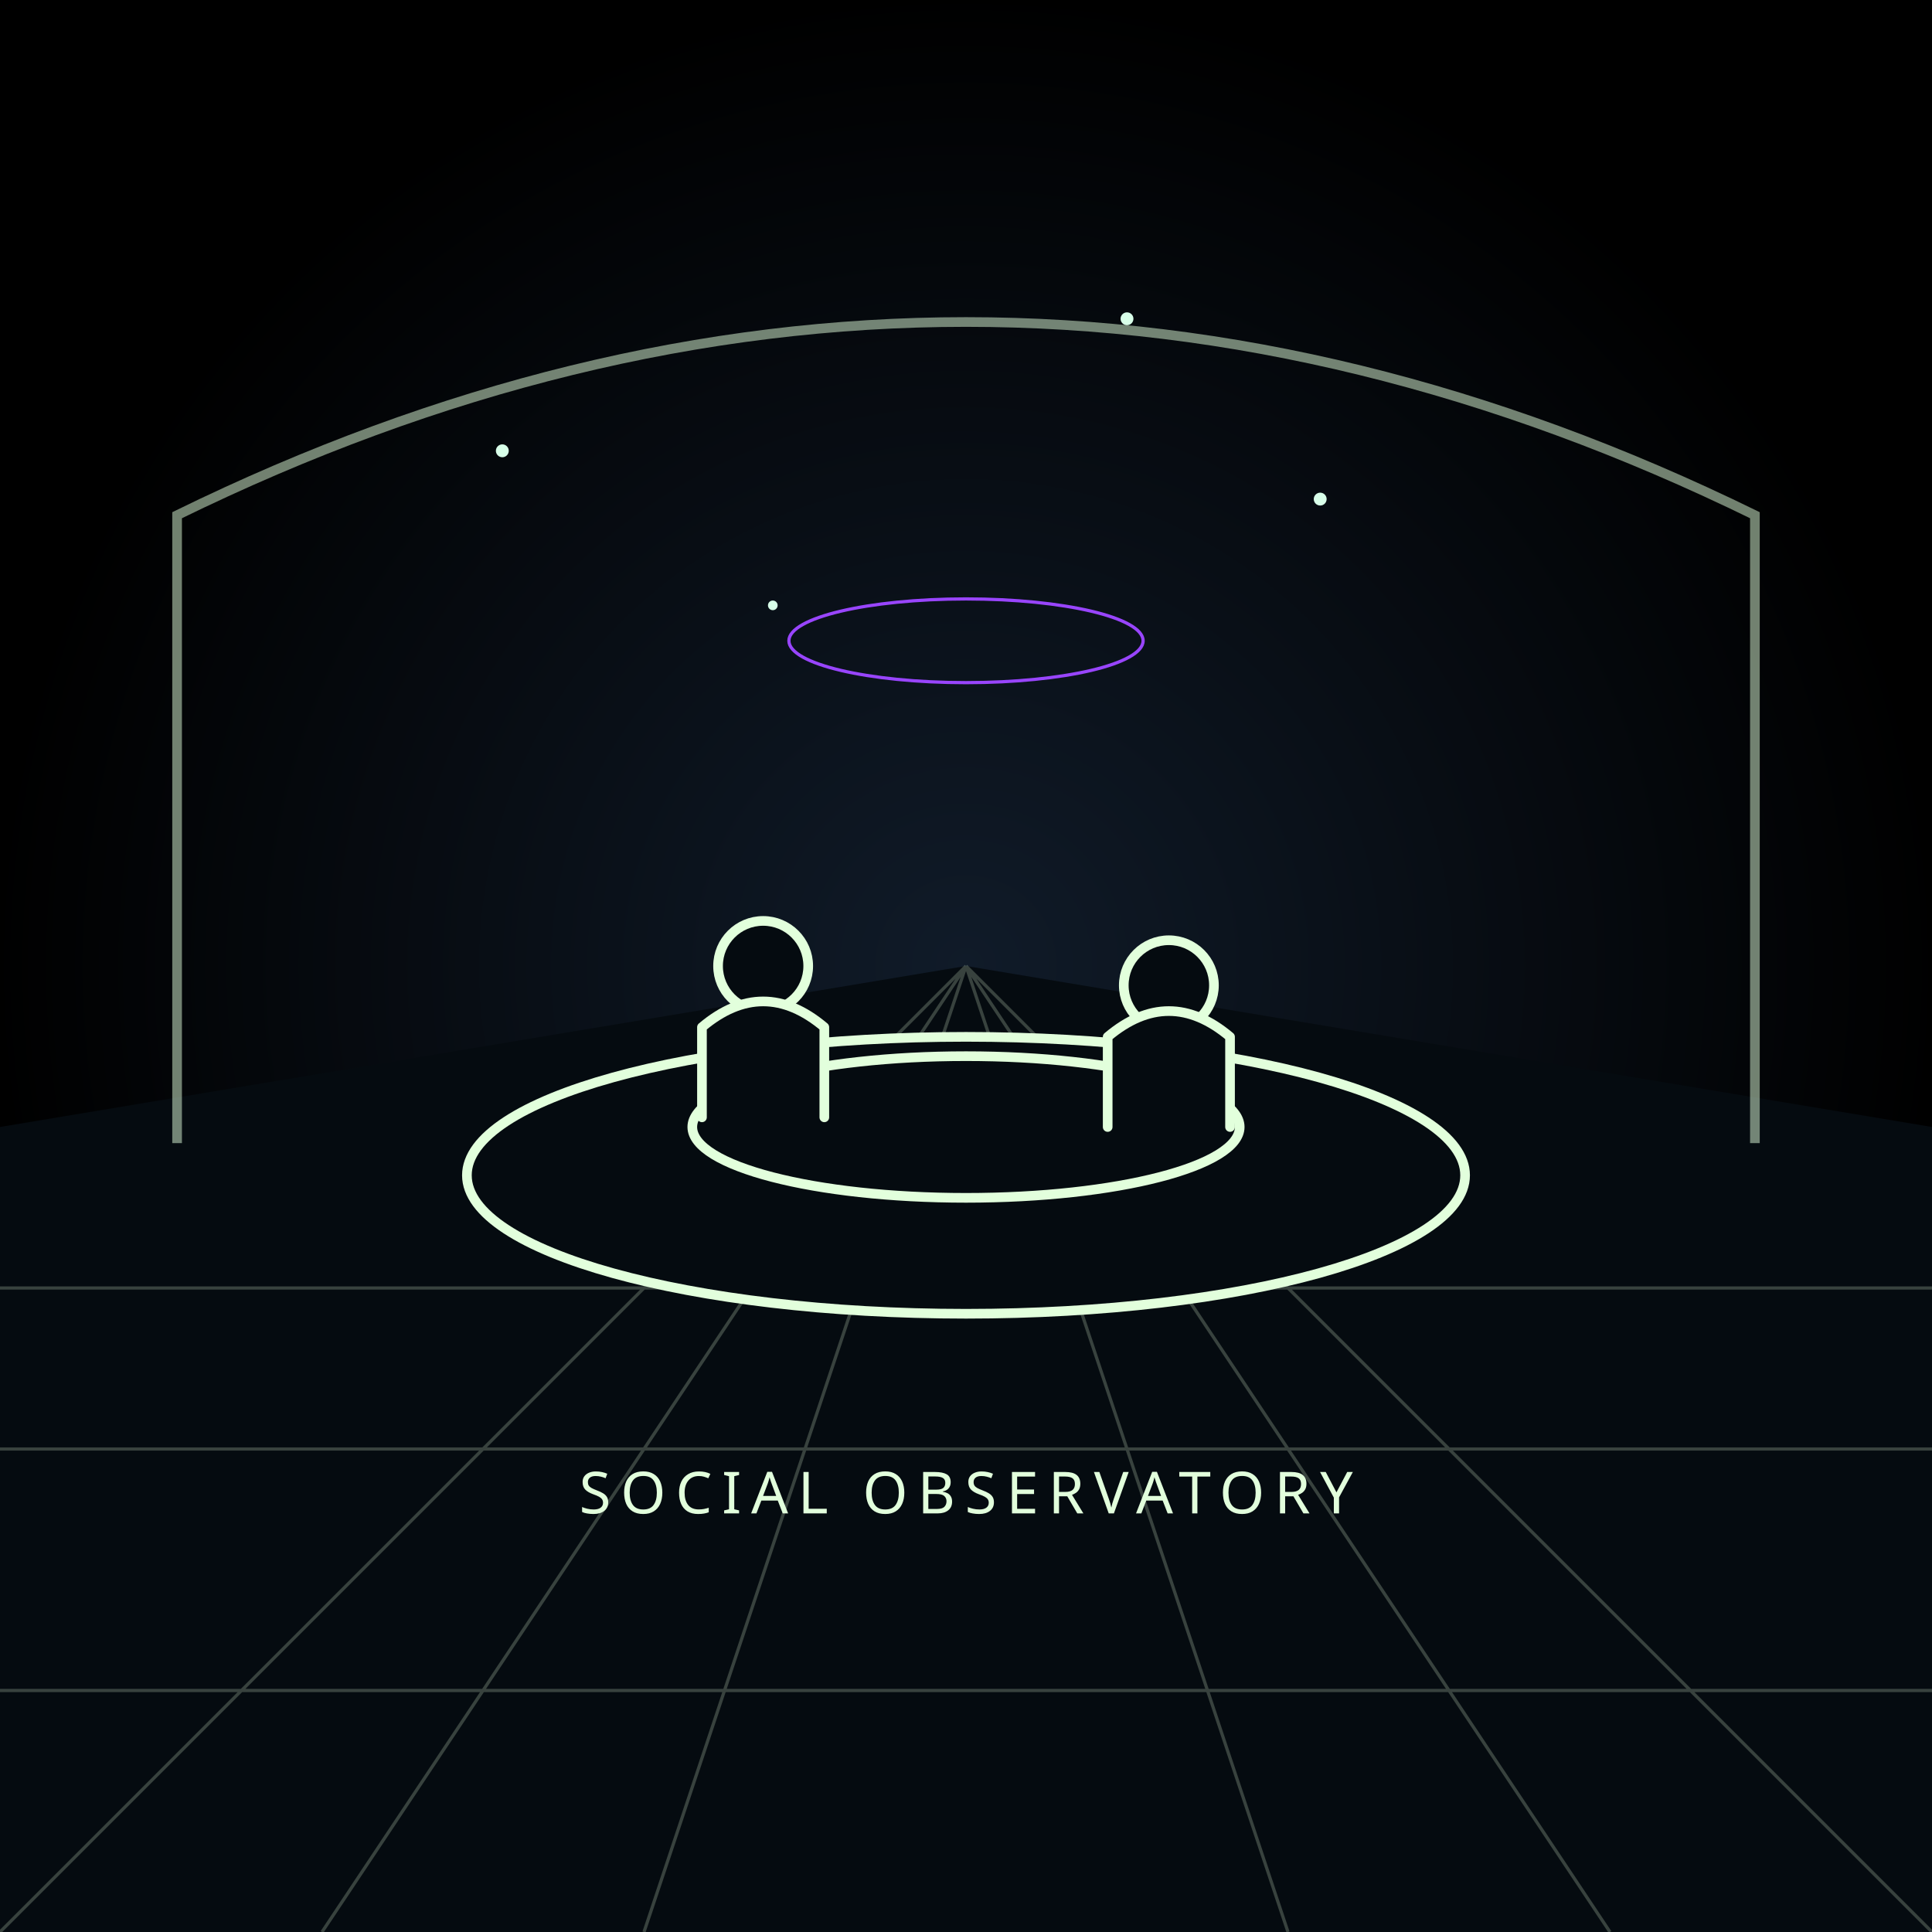
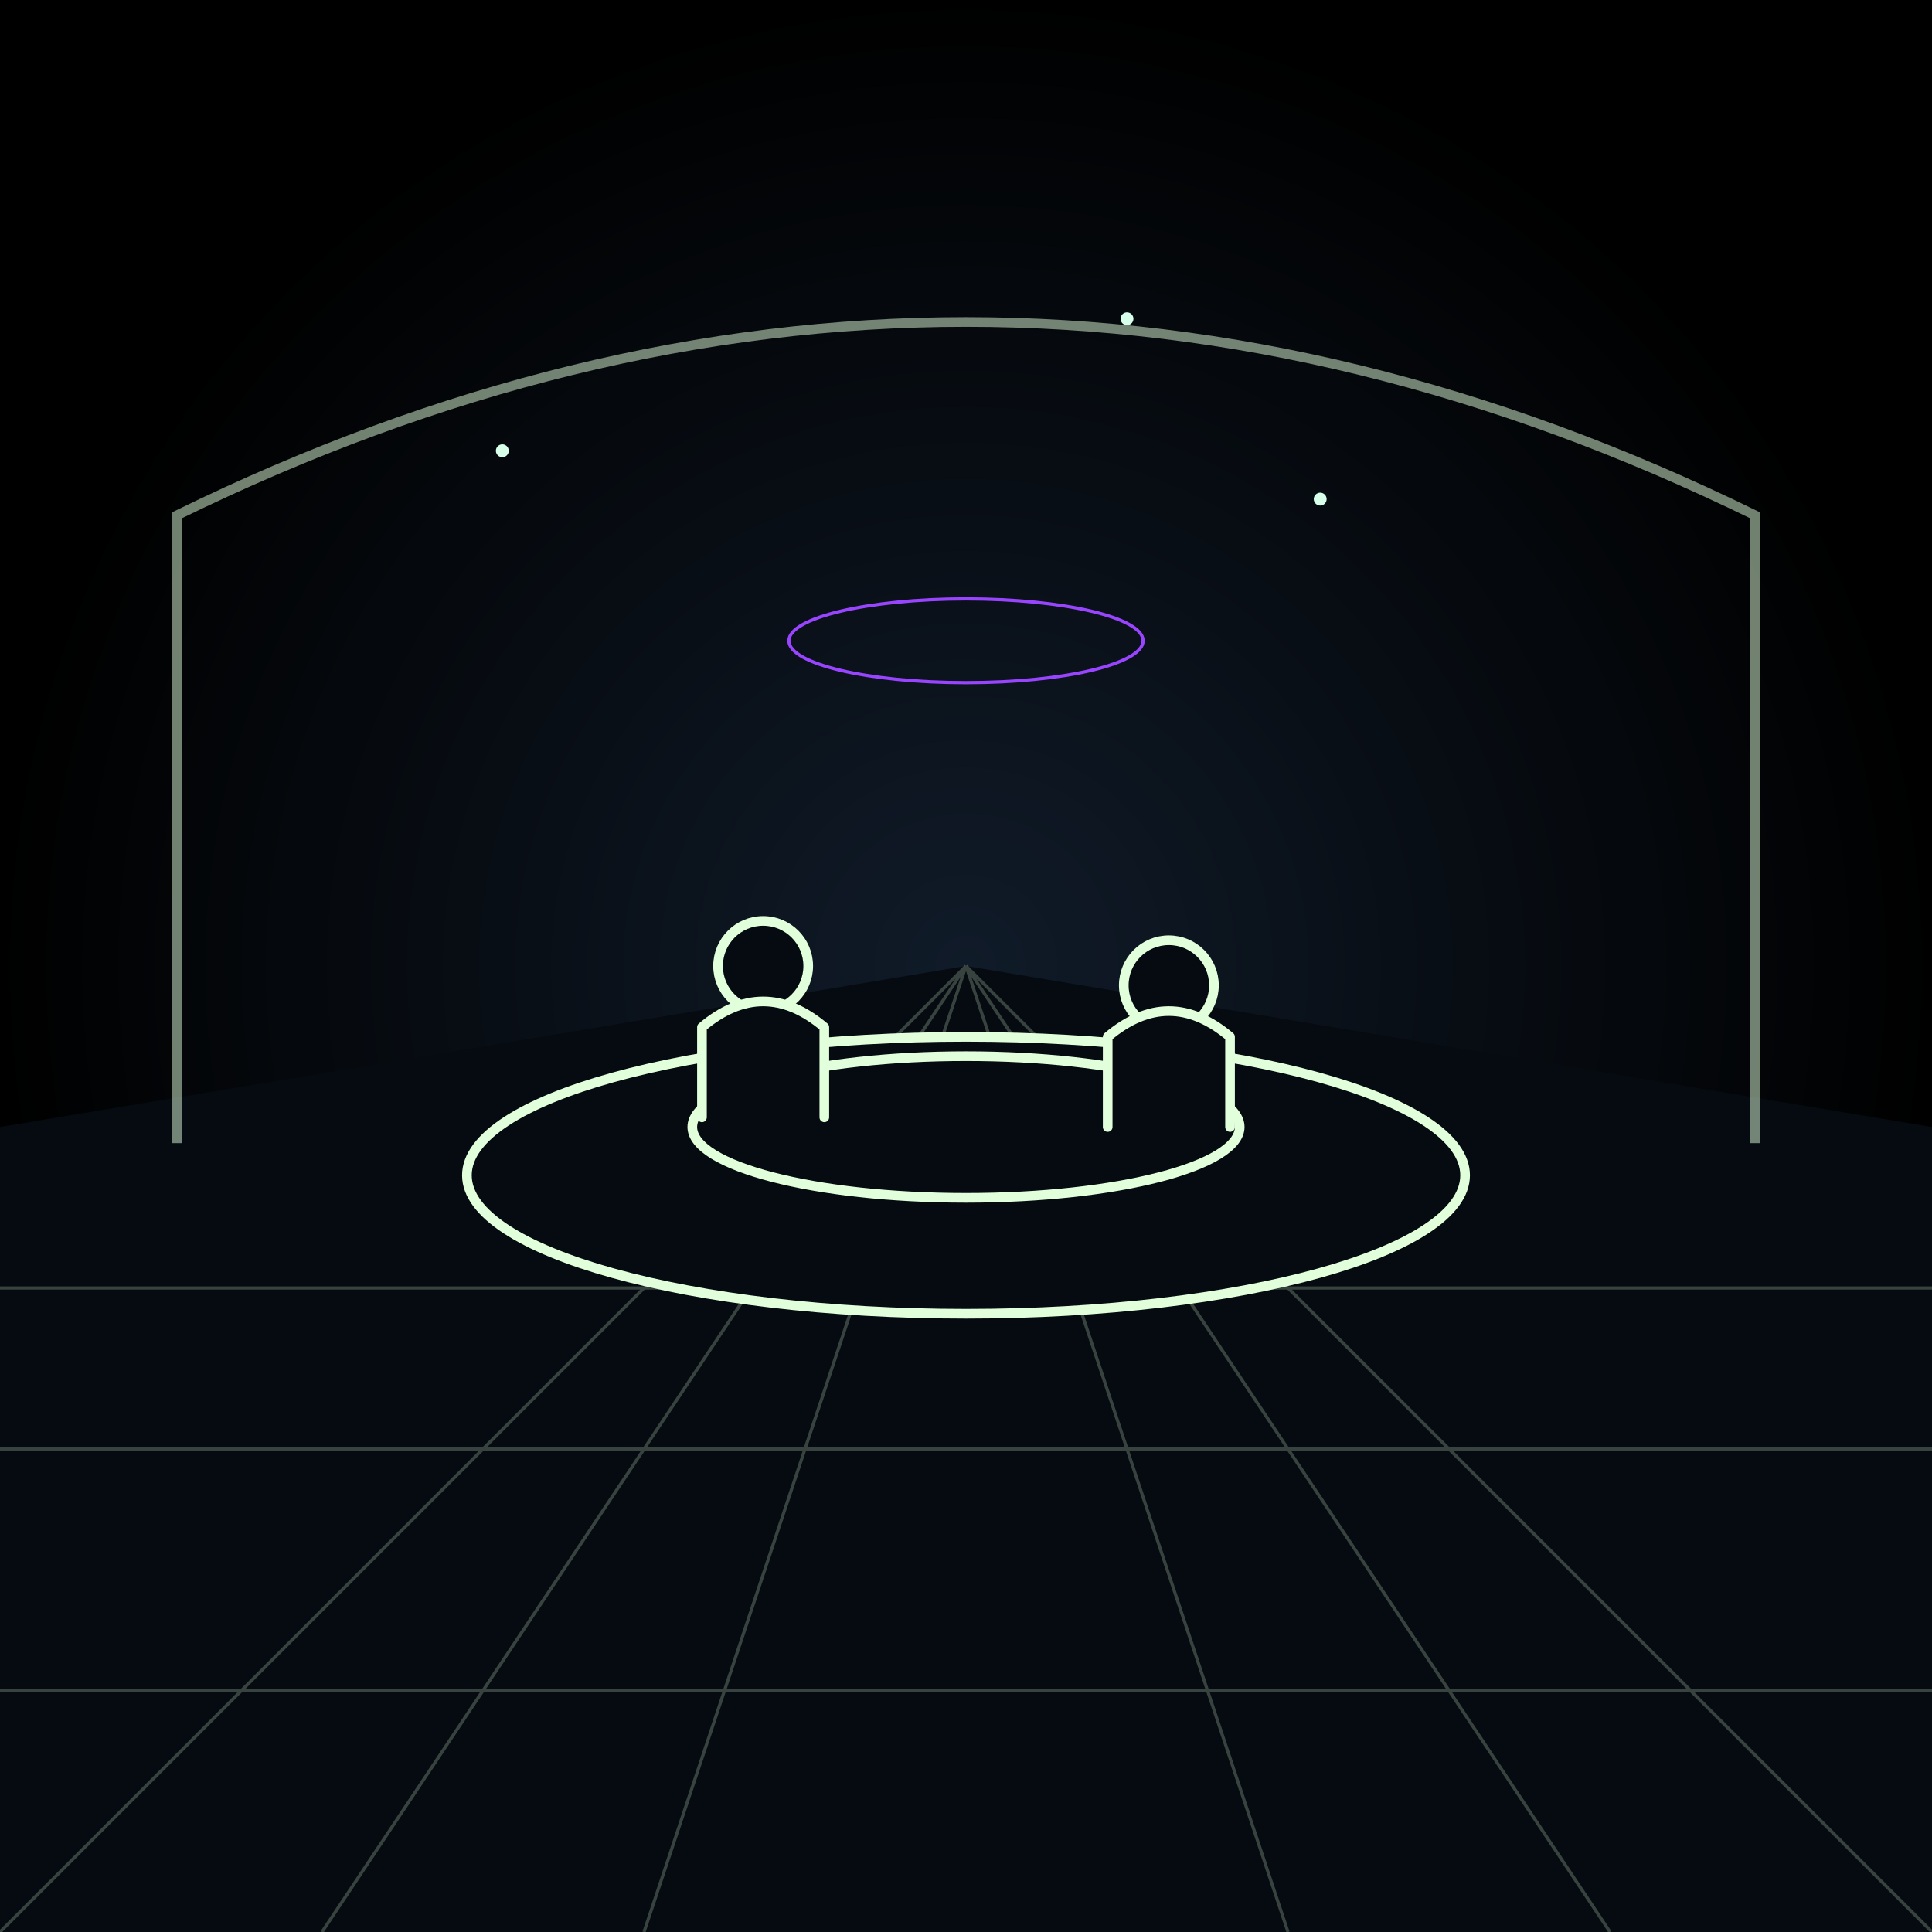
<svg xmlns="http://www.w3.org/2000/svg" viewBox="0 0 600 600">
  <defs>
    <radialGradient id="sky">
      <stop stop-color="#101b29" />
      <stop offset="1" stop-color="#000" />
    </radialGradient>
  </defs>
  <rect width="600" height="600" fill="url(#sky)" />
  <g fill="#d8ffe9">
    <circle cx="156" cy="140" r="2" />
    <circle cx="410" cy="155" r="2" />
    <circle cx="350" cy="99" r="2" />
-     <circle cx="240" cy="188" r="1.5" />
  </g>
  <path d="M0 350 300 300 600 350v250H0Z" fill="#050b10" />
  <g fill="none" stroke="#E2FFDC" stroke-opacity=".23">
    <path d="M300 300 0 600M300 300 100 600M300 300 200 600M300 300 400 600M300 300 500 600M300 300 600 600M0 400h600M0 450h600M0 525h600" />
  </g>
  <path d="M55 355V160q245-120 490 0v195" fill="none" stroke="#E2FFDC" stroke-width="3" opacity=".5" />
  <ellipse cx="300" cy="199" rx="55" ry="13" fill="none" stroke="#9945ff" />
  <g fill="#050b10" stroke="#E2FFDC" stroke-width="3" stroke-linecap="round" stroke-linejoin="round">
    <ellipse cx="300" cy="365" rx="155" ry="43" />
    <ellipse cx="300" cy="350" rx="85" ry="22" />
    <circle cx="237" cy="300" r="14" />
    <path d="M218 347v-28q19-16 38 0v28" />
    <circle cx="363" cy="306" r="14" />
    <path d="M344 350v-28q19-16 38 0v28" />
  </g>
-   <text x="300" y="470" text-anchor="middle" fill="#E2FFDC" font-family="sans-serif" font-size="18" letter-spacing="3">SOCIAL OBSERVATORY</text>
</svg>
